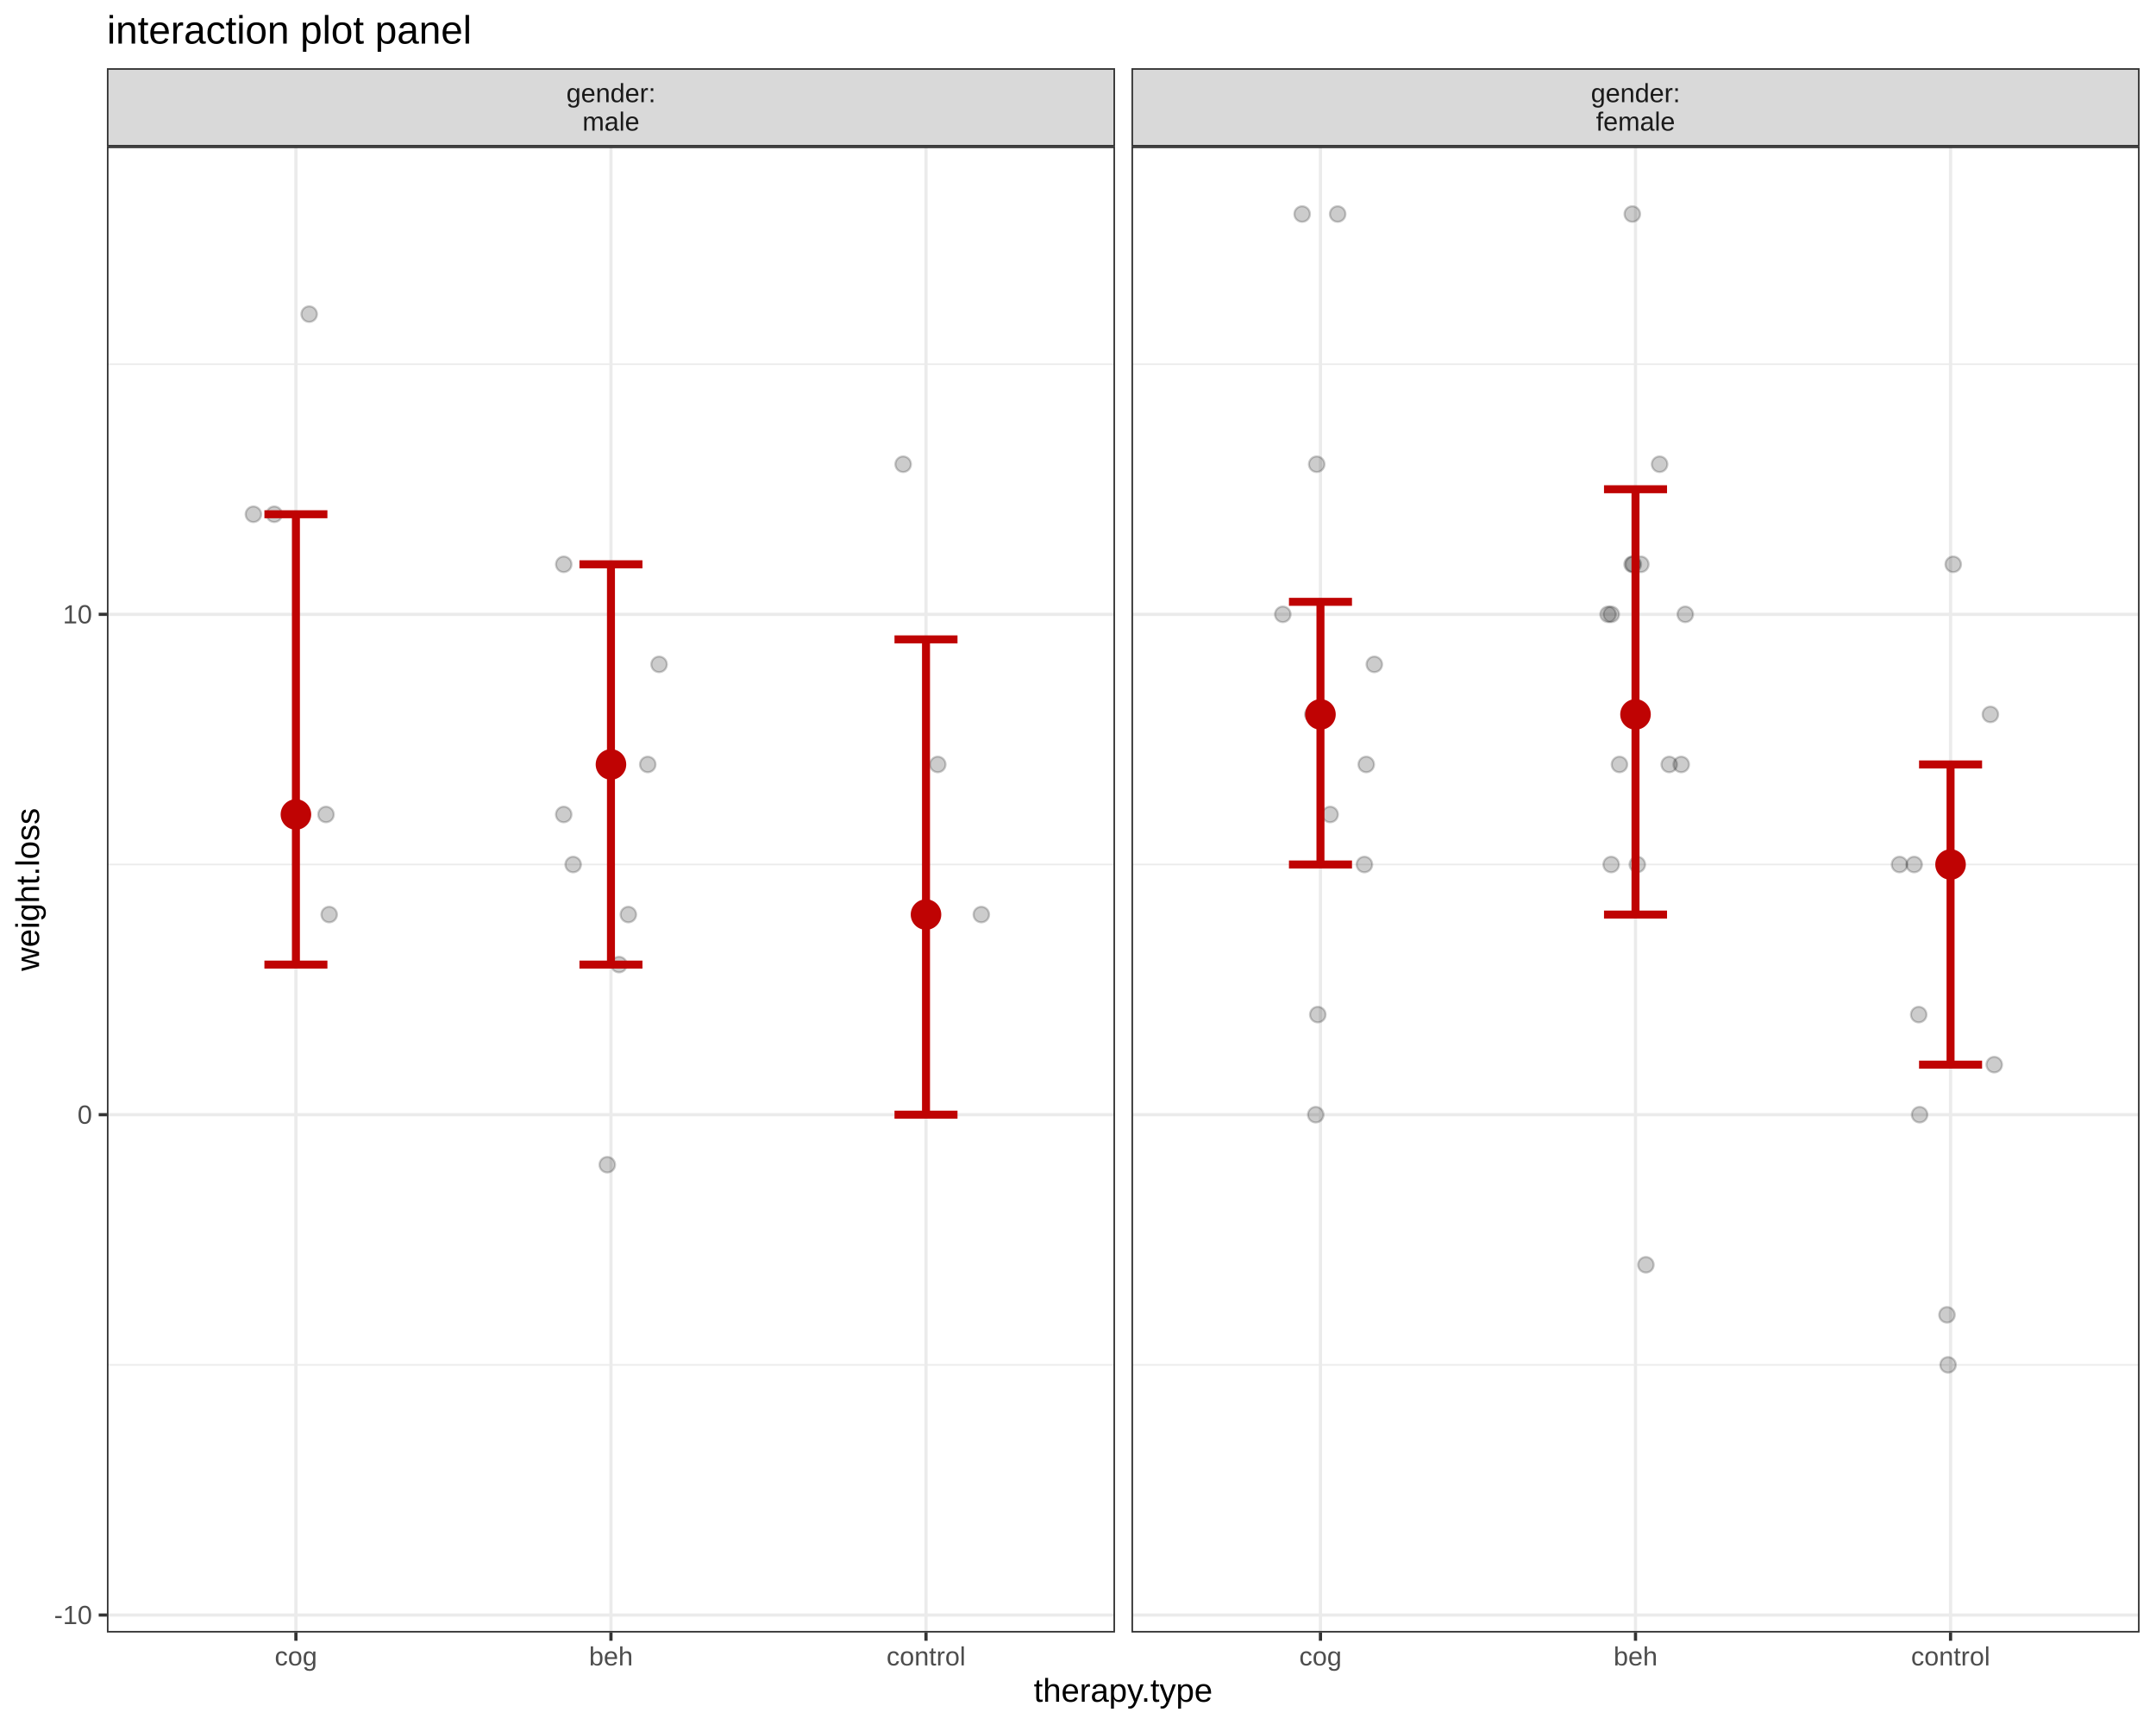
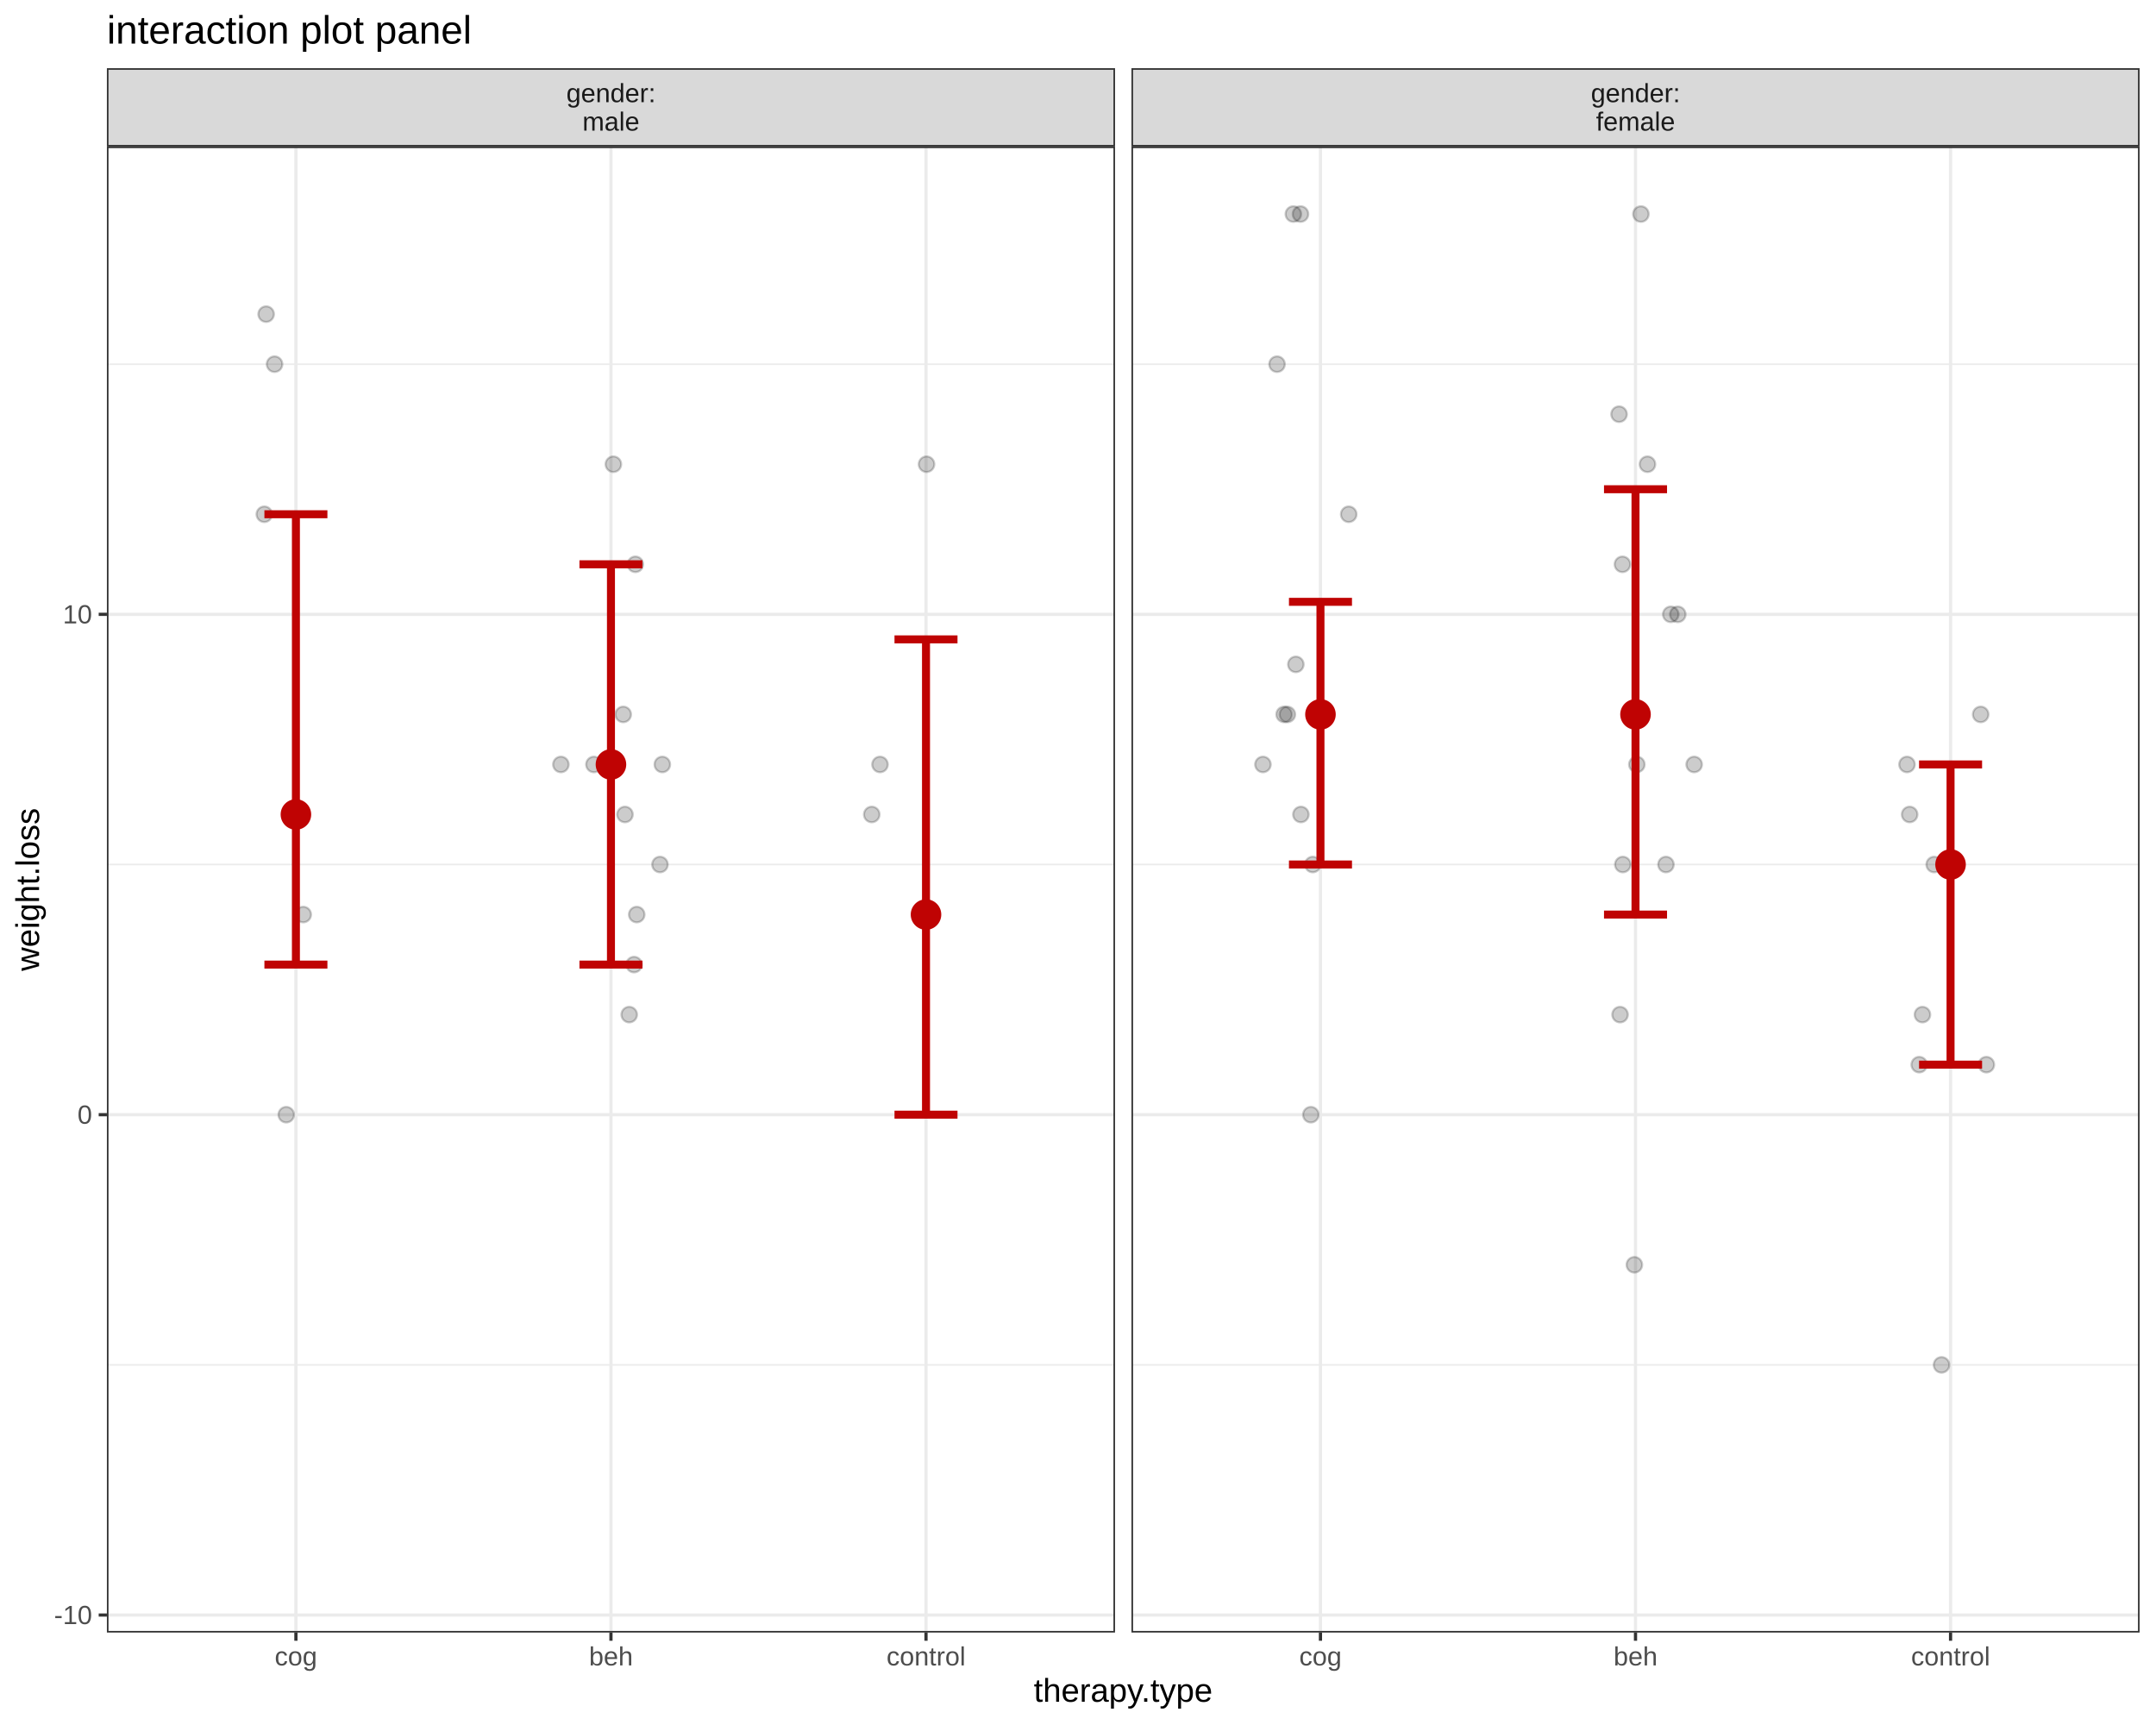
<svg xmlns="http://www.w3.org/2000/svg" viewBox="0 0 720.00 576.00">
  <defs>
    <style type="text/css">
    line, polyline, polygon, path, rect, circle {
      fill: none;
      stroke: #000000;
      stroke-linecap: round;
      stroke-linejoin: round;
      stroke-miterlimit: 10.00;
    }
  </style>
  </defs>
  <rect width="100%" height="100%" style="stroke: none; fill: #FFFFFF;" />
  <rect x="0.00" y="0.00" width="720.00" height="576.00" style="stroke-width: 1.07; stroke: #FFFFFF; fill: #FFFFFF;" />
  <defs>
    <clipPath id="cpMzUuNzB8MzcyLjM3fDU0NS4xM3w0OC45Mg==">
      <rect x="35.70" y="48.92" width="336.67" height="496.21" />
    </clipPath>
  </defs>
  <rect x="35.70" y="48.92" width="336.67" height="496.21" style="stroke-width: 1.07; stroke: none; fill: #FFFFFF;" clip-path="url(#cpMzUuNzB8MzcyLjM3fDU0NS4xM3w0OC45Mg==)" />
  <polyline points="35.70,455.75 372.37,455.75 " style="stroke-width: 0.53; stroke: #EBEBEB; stroke-linecap: butt;" clip-path="url(#cpMzUuNzB8MzcyLjM3fDU0NS4xM3w0OC45Mg==)" />
  <polyline points="35.70,288.67 372.37,288.67 " style="stroke-width: 0.53; stroke: #EBEBEB; stroke-linecap: butt;" clip-path="url(#cpMzUuNzB8MzcyLjM3fDU0NS4xM3w0OC45Mg==)" />
  <polyline points="35.70,121.60 372.37,121.60 " style="stroke-width: 0.53; stroke: #EBEBEB; stroke-linecap: butt;" clip-path="url(#cpMzUuNzB8MzcyLjM3fDU0NS4xM3w0OC45Mg==)" />
  <polyline points="35.70,539.28 372.37,539.28 " style="stroke-width: 1.07; stroke: #EBEBEB; stroke-linecap: butt;" clip-path="url(#cpMzUuNzB8MzcyLjM3fDU0NS4xM3w0OC45Mg==)" />
  <polyline points="35.70,372.21 372.37,372.21 " style="stroke-width: 1.07; stroke: #EBEBEB; stroke-linecap: butt;" clip-path="url(#cpMzUuNzB8MzcyLjM3fDU0NS4xM3w0OC45Mg==)" />
  <polyline points="35.70,205.13 372.37,205.13 " style="stroke-width: 1.07; stroke: #EBEBEB; stroke-linecap: butt;" clip-path="url(#cpMzUuNzB8MzcyLjM3fDU0NS4xM3w0OC45Mg==)" />
  <polyline points="98.82,545.13 98.82,48.92 " style="stroke-width: 1.07; stroke: #EBEBEB; stroke-linecap: butt;" clip-path="url(#cpMzUuNzB8MzcyLjM3fDU0NS4xM3w0OC45Mg==)" />
  <polyline points="204.03,545.13 204.03,48.92 " style="stroke-width: 1.07; stroke: #EBEBEB; stroke-linecap: butt;" clip-path="url(#cpMzUuNzB8MzcyLjM3fDU0NS4xM3w0OC45Mg==)" />
  <polyline points="309.24,545.13 309.24,48.92 " style="stroke-width: 1.07; stroke: #EBEBEB; stroke-linecap: butt;" clip-path="url(#cpMzUuNzB8MzcyLjM3fDU0NS4xM3w0OC45Mg==)" />
-   <circle cx="209.84" cy="305.38" r="1.95pt" style="stroke-width: 0.71; stroke: #000000; stroke-opacity: 0.20; fill: #000000; fill-opacity: 0.20;" clip-path="url(#cpMzUuNzB8MzcyLjM3fDU0NS4xM3w0OC45Mg==)" />
-   <circle cx="103.25" cy="104.89" r="1.95pt" style="stroke-width: 0.71; stroke: #000000; stroke-opacity: 0.20; fill: #000000; fill-opacity: 0.20;" clip-path="url(#cpMzUuNzB8MzcyLjM3fDU0NS4xM3w0OC45Mg==)" />
-   <circle cx="191.41" cy="288.67" r="1.95pt" style="stroke-width: 0.71; stroke: #000000; stroke-opacity: 0.20; fill: #000000; fill-opacity: 0.20;" clip-path="url(#cpMzUuNzB8MzcyLjM3fDU0NS4xM3w0OC45Mg==)" />
-   <circle cx="108.87" cy="271.96" r="1.95pt" style="stroke-width: 0.71; stroke: #000000; stroke-opacity: 0.20; fill: #000000; fill-opacity: 0.20;" clip-path="url(#cpMzUuNzB8MzcyLjM3fDU0NS4xM3w0OC45Mg==)" />
-   <circle cx="188.26" cy="188.43" r="1.95pt" style="stroke-width: 0.71; stroke: #000000; stroke-opacity: 0.20; fill: #000000; fill-opacity: 0.20;" clip-path="url(#cpMzUuNzB8MzcyLjM3fDU0NS4xM3w0OC45Mg==)" />
-   <circle cx="202.80" cy="388.92" r="1.95pt" style="stroke-width: 0.71; stroke: #000000; stroke-opacity: 0.20; fill: #000000; fill-opacity: 0.20;" clip-path="url(#cpMzUuNzB8MzcyLjM3fDU0NS4xM3w0OC45Mg==)" />
-   <circle cx="206.73" cy="322.09" r="1.95pt" style="stroke-width: 0.71; stroke: #000000; stroke-opacity: 0.20; fill: #000000; fill-opacity: 0.20;" clip-path="url(#cpMzUuNzB8MzcyLjM3fDU0NS4xM3w0OC45Mg==)" />
-   <circle cx="84.63" cy="171.72" r="1.95pt" style="stroke-width: 0.71; stroke: #000000; stroke-opacity: 0.20; fill: #000000; fill-opacity: 0.20;" clip-path="url(#cpMzUuNzB8MzcyLjM3fDU0NS4xM3w0OC45Mg==)" />
-   <circle cx="109.93" cy="305.38" r="1.95pt" style="stroke-width: 0.71; stroke: #000000; stroke-opacity: 0.20; fill: #000000; fill-opacity: 0.20;" clip-path="url(#cpMzUuNzB8MzcyLjM3fDU0NS4xM3w0OC45Mg==)" />
-   <circle cx="301.61" cy="155.01" r="1.95pt" style="stroke-width: 0.71; stroke: #000000; stroke-opacity: 0.20; fill: #000000; fill-opacity: 0.20;" clip-path="url(#cpMzUuNzB8MzcyLjM3fDU0NS4xM3w0OC45Mg==)" />
-   <circle cx="91.59" cy="171.72" r="1.95pt" style="stroke-width: 0.71; stroke: #000000; stroke-opacity: 0.20; fill: #000000; fill-opacity: 0.20;" clip-path="url(#cpMzUuNzB8MzcyLjM3fDU0NS4xM3w0OC45Mg==)" />
-   <circle cx="313.17" cy="255.26" r="1.95pt" style="stroke-width: 0.71; stroke: #000000; stroke-opacity: 0.20; fill: #000000; fill-opacity: 0.20;" clip-path="url(#cpMzUuNzB8MzcyLjM3fDU0NS4xM3w0OC45Mg==)" />
-   <circle cx="220.10" cy="221.84" r="1.95pt" style="stroke-width: 0.71; stroke: #000000; stroke-opacity: 0.20; fill: #000000; fill-opacity: 0.20;" clip-path="url(#cpMzUuNzB8MzcyLjM3fDU0NS4xM3w0OC45Mg==)" />
-   <circle cx="216.32" cy="255.26" r="1.95pt" style="stroke-width: 0.71; stroke: #000000; stroke-opacity: 0.20; fill: #000000; fill-opacity: 0.20;" clip-path="url(#cpMzUuNzB8MzcyLjM3fDU0NS4xM3w0OC45Mg==)" />
-   <circle cx="188.25" cy="271.96" r="1.95pt" style="stroke-width: 0.71; stroke: #000000; stroke-opacity: 0.20; fill: #000000; fill-opacity: 0.20;" clip-path="url(#cpMzUuNzB8MzcyLjM3fDU0NS4xM3w0OC45Mg==)" />
-   <circle cx="327.71" cy="305.38" r="1.95pt" style="stroke-width: 0.71; stroke: #000000; stroke-opacity: 0.20; fill: #000000; fill-opacity: 0.20;" clip-path="url(#cpMzUuNzB8MzcyLjM3fDU0NS4xM3w0OC45Mg==)" />
+   <circle cx="88.88" cy="104.89" r="1.95pt" style="stroke-width: 0.71; stroke: #000000; stroke-opacity: 0.20; fill: #000000; fill-opacity: 0.20;" clip-path="url(#cpMzUuNzB8MzcyLjM3fDU0NS4xM3w0OC45Mg==)" />
+   <circle cx="220.40" cy="288.67" r="1.95pt" style="stroke-width: 0.71; stroke: #000000; stroke-opacity: 0.20; fill: #000000; fill-opacity: 0.20;" clip-path="url(#cpMzUuNzB8MzcyLjM3fDU0NS4xM3w0OC45Mg==)" />
+   <circle cx="101.27" cy="305.38" r="1.95pt" style="stroke-width: 0.71; stroke: #000000; stroke-opacity: 0.20; fill: #000000; fill-opacity: 0.20;" clip-path="url(#cpMzUuNzB8MzcyLjM3fDU0NS4xM3w0OC45Mg==)" />
+   <circle cx="212.19" cy="188.43" r="1.95pt" style="stroke-width: 0.71; stroke: #000000; stroke-opacity: 0.20; fill: #000000; fill-opacity: 0.20;" clip-path="url(#cpMzUuNzB8MzcyLjM3fDU0NS4xM3w0OC45Mg==)" />
+   <circle cx="204.84" cy="155.01" r="1.95pt" style="stroke-width: 0.71; stroke: #000000; stroke-opacity: 0.20; fill: #000000; fill-opacity: 0.20;" clip-path="url(#cpMzUuNzB8MzcyLjM3fDU0NS4xM3w0OC45Mg==)" />
+   <circle cx="211.74" cy="322.09" r="1.95pt" style="stroke-width: 0.71; stroke: #000000; stroke-opacity: 0.20; fill: #000000; fill-opacity: 0.20;" clip-path="url(#cpMzUuNzB8MzcyLjM3fDU0NS4xM3w0OC45Mg==)" />
+   <circle cx="291.12" cy="271.96" r="1.95pt" style="stroke-width: 0.71; stroke: #000000; stroke-opacity: 0.20; fill: #000000; fill-opacity: 0.20;" clip-path="url(#cpMzUuNzB8MzcyLjM3fDU0NS4xM3w0OC45Mg==)" />
+   <circle cx="198.34" cy="255.26" r="1.95pt" style="stroke-width: 0.71; stroke: #000000; stroke-opacity: 0.20; fill: #000000; fill-opacity: 0.20;" clip-path="url(#cpMzUuNzB8MzcyLjM3fDU0NS4xM3w0OC45Mg==)" />
+   <circle cx="309.42" cy="155.01" r="1.95pt" style="stroke-width: 0.71; stroke: #000000; stroke-opacity: 0.20; fill: #000000; fill-opacity: 0.20;" clip-path="url(#cpMzUuNzB8MzcyLjM3fDU0NS4xM3w0OC45Mg==)" />
+   <circle cx="88.27" cy="171.72" r="1.95pt" style="stroke-width: 0.71; stroke: #000000; stroke-opacity: 0.20; fill: #000000; fill-opacity: 0.20;" clip-path="url(#cpMzUuNzB8MzcyLjM3fDU0NS4xM3w0OC45Mg==)" />
+   <circle cx="95.59" cy="372.21" r="1.95pt" style="stroke-width: 0.71; stroke: #000000; stroke-opacity: 0.20; fill: #000000; fill-opacity: 0.20;" clip-path="url(#cpMzUuNzB8MzcyLjM3fDU0NS4xM3w0OC45Mg==)" />
+   <circle cx="293.88" cy="255.26" r="1.95pt" style="stroke-width: 0.71; stroke: #000000; stroke-opacity: 0.20; fill: #000000; fill-opacity: 0.20;" clip-path="url(#cpMzUuNzB8MzcyLjM3fDU0NS4xM3w0OC45Mg==)" />
+   <circle cx="210.13" cy="338.79" r="1.95pt" style="stroke-width: 0.71; stroke: #000000; stroke-opacity: 0.20; fill: #000000; fill-opacity: 0.20;" clip-path="url(#cpMzUuNzB8MzcyLjM3fDU0NS4xM3w0OC45Mg==)" />
+   <circle cx="208.71" cy="271.96" r="1.95pt" style="stroke-width: 0.71; stroke: #000000; stroke-opacity: 0.20; fill: #000000; fill-opacity: 0.20;" clip-path="url(#cpMzUuNzB8MzcyLjM3fDU0NS4xM3w0OC45Mg==)" />
+   <circle cx="208.13" cy="238.55" r="1.95pt" style="stroke-width: 0.71; stroke: #000000; stroke-opacity: 0.20; fill: #000000; fill-opacity: 0.20;" clip-path="url(#cpMzUuNzB8MzcyLjM3fDU0NS4xM3w0OC45Mg==)" />
+   <circle cx="221.18" cy="255.26" r="1.95pt" style="stroke-width: 0.71; stroke: #000000; stroke-opacity: 0.20; fill: #000000; fill-opacity: 0.20;" clip-path="url(#cpMzUuNzB8MzcyLjM3fDU0NS4xM3w0OC45Mg==)" />
+   <circle cx="91.69" cy="121.60" r="1.95pt" style="stroke-width: 0.71; stroke: #000000; stroke-opacity: 0.20; fill: #000000; fill-opacity: 0.20;" clip-path="url(#cpMzUuNzB8MzcyLjM3fDU0NS4xM3w0OC45Mg==)" />
+   <circle cx="187.31" cy="255.26" r="1.95pt" style="stroke-width: 0.71; stroke: #000000; stroke-opacity: 0.20; fill: #000000; fill-opacity: 0.20;" clip-path="url(#cpMzUuNzB8MzcyLjM3fDU0NS4xM3w0OC45Mg==)" />
+   <circle cx="212.64" cy="305.38" r="1.95pt" style="stroke-width: 0.71; stroke: #000000; stroke-opacity: 0.20; fill: #000000; fill-opacity: 0.20;" clip-path="url(#cpMzUuNzB8MzcyLjM3fDU0NS4xM3w0OC45Mg==)" />
  <circle cx="98.82" cy="271.96" r="3.56pt" style="stroke-width: 0.71; stroke: #BF0303; fill: #BF0303;" clip-path="url(#cpMzUuNzB8MzcyLjM3fDU0NS4xM3w0OC45Mg==)" />
  <circle cx="204.03" cy="255.26" r="3.56pt" style="stroke-width: 0.71; stroke: #BF0303; fill: #BF0303;" clip-path="url(#cpMzUuNzB8MzcyLjM3fDU0NS4xM3w0OC45Mg==)" />
  <circle cx="309.24" cy="305.38" r="3.56pt" style="stroke-width: 0.71; stroke: #BF0303; fill: #BF0303;" clip-path="url(#cpMzUuNzB8MzcyLjM3fDU0NS4xM3w0OC45Mg==)" />
  <polyline points="88.30,171.72 109.34,171.72 " style="stroke-width: 2.67; stroke: #BF0303; stroke-linecap: butt;" clip-path="url(#cpMzUuNzB8MzcyLjM3fDU0NS4xM3w0OC45Mg==)" />
  <polyline points="98.82,171.72 98.82,322.09 " style="stroke-width: 2.67; stroke: #BF0303; stroke-linecap: butt;" clip-path="url(#cpMzUuNzB8MzcyLjM3fDU0NS4xM3w0OC45Mg==)" />
  <polyline points="88.30,322.09 109.34,322.09 " style="stroke-width: 2.67; stroke: #BF0303; stroke-linecap: butt;" clip-path="url(#cpMzUuNzB8MzcyLjM3fDU0NS4xM3w0OC45Mg==)" />
  <polyline points="193.51,188.43 214.55,188.43 " style="stroke-width: 2.67; stroke: #BF0303; stroke-linecap: butt;" clip-path="url(#cpMzUuNzB8MzcyLjM3fDU0NS4xM3w0OC45Mg==)" />
  <polyline points="204.03,188.43 204.03,322.09 " style="stroke-width: 2.67; stroke: #BF0303; stroke-linecap: butt;" clip-path="url(#cpMzUuNzB8MzcyLjM3fDU0NS4xM3w0OC45Mg==)" />
  <polyline points="193.51,322.09 214.55,322.09 " style="stroke-width: 2.67; stroke: #BF0303; stroke-linecap: butt;" clip-path="url(#cpMzUuNzB8MzcyLjM3fDU0NS4xM3w0OC45Mg==)" />
  <polyline points="298.72,213.49 319.76,213.49 " style="stroke-width: 2.67; stroke: #BF0303; stroke-linecap: butt;" clip-path="url(#cpMzUuNzB8MzcyLjM3fDU0NS4xM3w0OC45Mg==)" />
  <polyline points="309.24,213.49 309.24,372.21 " style="stroke-width: 2.67; stroke: #BF0303; stroke-linecap: butt;" clip-path="url(#cpMzUuNzB8MzcyLjM3fDU0NS4xM3w0OC45Mg==)" />
  <polyline points="298.72,372.21 319.76,372.21 " style="stroke-width: 2.67; stroke: #BF0303; stroke-linecap: butt;" clip-path="url(#cpMzUuNzB8MzcyLjM3fDU0NS4xM3w0OC45Mg==)" />
  <rect x="35.70" y="48.92" width="336.67" height="496.21" style="stroke-width: 1.07; stroke: #333333;" clip-path="url(#cpMzUuNzB8MzcyLjM3fDU0NS4xM3w0OC45Mg==)" />
  <defs>
    <clipPath id="cpMC4wMHw3MjAuMDB8NTc2LjAwfDAuMDA=">
      <rect x="0.00" y="0.00" width="720.00" height="576.00" />
    </clipPath>
  </defs>
  <defs>
    <clipPath id="cpMzc3Ljg1fDcxNC41Mnw1NDUuMTN8NDguOTI=">
      <rect x="377.85" y="48.92" width="336.67" height="496.21" />
    </clipPath>
  </defs>
  <rect x="377.85" y="48.92" width="336.67" height="496.21" style="stroke-width: 1.07; stroke: none; fill: #FFFFFF;" clip-path="url(#cpMzc3Ljg1fDcxNC41Mnw1NDUuMTN8NDguOTI=)" />
  <polyline points="377.85,455.75 714.52,455.75 " style="stroke-width: 0.53; stroke: #EBEBEB; stroke-linecap: butt;" clip-path="url(#cpMzc3Ljg1fDcxNC41Mnw1NDUuMTN8NDguOTI=)" />
  <polyline points="377.85,288.67 714.52,288.67 " style="stroke-width: 0.53; stroke: #EBEBEB; stroke-linecap: butt;" clip-path="url(#cpMzc3Ljg1fDcxNC41Mnw1NDUuMTN8NDguOTI=)" />
  <polyline points="377.85,121.60 714.52,121.60 " style="stroke-width: 0.53; stroke: #EBEBEB; stroke-linecap: butt;" clip-path="url(#cpMzc3Ljg1fDcxNC41Mnw1NDUuMTN8NDguOTI=)" />
  <polyline points="377.85,539.28 714.52,539.28 " style="stroke-width: 1.07; stroke: #EBEBEB; stroke-linecap: butt;" clip-path="url(#cpMzc3Ljg1fDcxNC41Mnw1NDUuMTN8NDguOTI=)" />
  <polyline points="377.85,372.21 714.52,372.21 " style="stroke-width: 1.07; stroke: #EBEBEB; stroke-linecap: butt;" clip-path="url(#cpMzc3Ljg1fDcxNC41Mnw1NDUuMTN8NDguOTI=)" />
  <polyline points="377.85,205.13 714.52,205.13 " style="stroke-width: 1.07; stroke: #EBEBEB; stroke-linecap: butt;" clip-path="url(#cpMzc3Ljg1fDcxNC41Mnw1NDUuMTN8NDguOTI=)" />
  <polyline points="440.97,545.13 440.97,48.92 " style="stroke-width: 1.07; stroke: #EBEBEB; stroke-linecap: butt;" clip-path="url(#cpMzc3Ljg1fDcxNC41Mnw1NDUuMTN8NDguOTI=)" />
  <polyline points="546.18,545.13 546.18,48.92 " style="stroke-width: 1.07; stroke: #EBEBEB; stroke-linecap: butt;" clip-path="url(#cpMzc3Ljg1fDcxNC41Mnw1NDUuMTN8NDguOTI=)" />
  <polyline points="651.39,545.13 651.39,48.92 " style="stroke-width: 1.07; stroke: #EBEBEB; stroke-linecap: butt;" clip-path="url(#cpMzc3Ljg1fDcxNC41Mnw1NDUuMTN8NDguOTI=)" />
-   <circle cx="650.56" cy="455.75" r="1.95pt" style="stroke-width: 0.71; stroke: #000000; stroke-opacity: 0.20; fill: #000000; fill-opacity: 0.20;" clip-path="url(#cpMzc3Ljg1fDcxNC41Mnw1NDUuMTN8NDguOTI=)" />
-   <circle cx="665.98" cy="355.50" r="1.95pt" style="stroke-width: 0.71; stroke: #000000; stroke-opacity: 0.20; fill: #000000; fill-opacity: 0.20;" clip-path="url(#cpMzc3Ljg1fDcxNC41Mnw1NDUuMTN8NDguOTI=)" />
-   <circle cx="540.82" cy="255.26" r="1.95pt" style="stroke-width: 0.71; stroke: #000000; stroke-opacity: 0.20; fill: #000000; fill-opacity: 0.20;" clip-path="url(#cpMzc3Ljg1fDcxNC41Mnw1NDUuMTN8NDguOTI=)" />
-   <circle cx="537.02" cy="205.13" r="1.95pt" style="stroke-width: 0.71; stroke: #000000; stroke-opacity: 0.20; fill: #000000; fill-opacity: 0.20;" clip-path="url(#cpMzc3Ljg1fDcxNC41Mnw1NDUuMTN8NDguOTI=)" />
-   <circle cx="549.65" cy="422.33" r="1.95pt" style="stroke-width: 0.71; stroke: #000000; stroke-opacity: 0.20; fill: #000000; fill-opacity: 0.20;" clip-path="url(#cpMzc3Ljg1fDcxNC41Mnw1NDUuMTN8NDguOTI=)" />
-   <circle cx="456.26" cy="255.26" r="1.95pt" style="stroke-width: 0.71; stroke: #000000; stroke-opacity: 0.20; fill: #000000; fill-opacity: 0.20;" clip-path="url(#cpMzc3Ljg1fDcxNC41Mnw1NDUuMTN8NDguOTI=)" />
-   <circle cx="641.06" cy="372.21" r="1.95pt" style="stroke-width: 0.71; stroke: #000000; stroke-opacity: 0.20; fill: #000000; fill-opacity: 0.20;" clip-path="url(#cpMzc3Ljg1fDcxNC41Mnw1NDUuMTN8NDguOTI=)" />
-   <circle cx="428.39" cy="205.13" r="1.95pt" style="stroke-width: 0.71; stroke: #000000; stroke-opacity: 0.20; fill: #000000; fill-opacity: 0.20;" clip-path="url(#cpMzc3Ljg1fDcxNC41Mnw1NDUuMTN8NDguOTI=)" />
-   <circle cx="439.40" cy="372.21" r="1.95pt" style="stroke-width: 0.71; stroke: #000000; stroke-opacity: 0.20; fill: #000000; fill-opacity: 0.20;" clip-path="url(#cpMzc3Ljg1fDcxNC41Mnw1NDUuMTN8NDguOTI=)" />
-   <circle cx="446.72" cy="71.47" r="1.95pt" style="stroke-width: 0.71; stroke: #000000; stroke-opacity: 0.20; fill: #000000; fill-opacity: 0.20;" clip-path="url(#cpMzc3Ljg1fDcxNC41Mnw1NDUuMTN8NDguOTI=)" />
-   <circle cx="438.40" cy="238.55" r="1.95pt" style="stroke-width: 0.71; stroke: #000000; stroke-opacity: 0.20; fill: #000000; fill-opacity: 0.20;" clip-path="url(#cpMzc3Ljg1fDcxNC41Mnw1NDUuMTN8NDguOTI=)" />
-   <circle cx="458.96" cy="221.84" r="1.95pt" style="stroke-width: 0.71; stroke: #000000; stroke-opacity: 0.20; fill: #000000; fill-opacity: 0.20;" clip-path="url(#cpMzc3Ljg1fDcxNC41Mnw1NDUuMTN8NDguOTI=)" />
-   <circle cx="557.44" cy="255.26" r="1.95pt" style="stroke-width: 0.71; stroke: #000000; stroke-opacity: 0.20; fill: #000000; fill-opacity: 0.20;" clip-path="url(#cpMzc3Ljg1fDcxNC41Mnw1NDUuMTN8NDguOTI=)" />
-   <circle cx="545.11" cy="71.47" r="1.95pt" style="stroke-width: 0.71; stroke: #000000; stroke-opacity: 0.20; fill: #000000; fill-opacity: 0.20;" clip-path="url(#cpMzc3Ljg1fDcxNC41Mnw1NDUuMTN8NDguOTI=)" />
-   <circle cx="455.65" cy="288.67" r="1.95pt" style="stroke-width: 0.71; stroke: #000000; stroke-opacity: 0.20; fill: #000000; fill-opacity: 0.20;" clip-path="url(#cpMzc3Ljg1fDcxNC41Mnw1NDUuMTN8NDguOTI=)" />
-   <circle cx="547.96" cy="188.43" r="1.95pt" style="stroke-width: 0.71; stroke: #000000; stroke-opacity: 0.20; fill: #000000; fill-opacity: 0.20;" clip-path="url(#cpMzc3Ljg1fDcxNC41Mnw1NDUuMTN8NDguOTI=)" />
-   <circle cx="538.08" cy="205.13" r="1.95pt" style="stroke-width: 0.71; stroke: #000000; stroke-opacity: 0.20; fill: #000000; fill-opacity: 0.20;" clip-path="url(#cpMzc3Ljg1fDcxNC41Mnw1NDUuMTN8NDguOTI=)" />
-   <circle cx="554.22" cy="155.01" r="1.95pt" style="stroke-width: 0.71; stroke: #000000; stroke-opacity: 0.20; fill: #000000; fill-opacity: 0.20;" clip-path="url(#cpMzc3Ljg1fDcxNC41Mnw1NDUuMTN8NDguOTI=)" />
-   <circle cx="639.24" cy="288.67" r="1.95pt" style="stroke-width: 0.71; stroke: #000000; stroke-opacity: 0.20; fill: #000000; fill-opacity: 0.20;" clip-path="url(#cpMzc3Ljg1fDcxNC41Mnw1NDUuMTN8NDguOTI=)" />
-   <circle cx="664.69" cy="238.55" r="1.95pt" style="stroke-width: 0.71; stroke: #000000; stroke-opacity: 0.20; fill: #000000; fill-opacity: 0.20;" clip-path="url(#cpMzc3Ljg1fDcxNC41Mnw1NDUuMTN8NDguOTI=)" />
-   <circle cx="640.76" cy="338.79" r="1.95pt" style="stroke-width: 0.71; stroke: #000000; stroke-opacity: 0.20; fill: #000000; fill-opacity: 0.20;" clip-path="url(#cpMzc3Ljg1fDcxNC41Mnw1NDUuMTN8NDguOTI=)" />
-   <circle cx="545.04" cy="188.43" r="1.95pt" style="stroke-width: 0.71; stroke: #000000; stroke-opacity: 0.20; fill: #000000; fill-opacity: 0.20;" clip-path="url(#cpMzc3Ljg1fDcxNC41Mnw1NDUuMTN8NDguOTI=)" />
-   <circle cx="650.20" cy="439.04" r="1.95pt" style="stroke-width: 0.71; stroke: #000000; stroke-opacity: 0.20; fill: #000000; fill-opacity: 0.20;" clip-path="url(#cpMzc3Ljg1fDcxNC41Mnw1NDUuMTN8NDguOTI=)" />
-   <circle cx="652.28" cy="188.43" r="1.95pt" style="stroke-width: 0.71; stroke: #000000; stroke-opacity: 0.20; fill: #000000; fill-opacity: 0.20;" clip-path="url(#cpMzc3Ljg1fDcxNC41Mnw1NDUuMTN8NDguOTI=)" />
-   <circle cx="439.72" cy="155.01" r="1.95pt" style="stroke-width: 0.71; stroke: #000000; stroke-opacity: 0.20; fill: #000000; fill-opacity: 0.20;" clip-path="url(#cpMzc3Ljg1fDcxNC41Mnw1NDUuMTN8NDguOTI=)" />
-   <circle cx="434.85" cy="71.47" r="1.95pt" style="stroke-width: 0.71; stroke: #000000; stroke-opacity: 0.20; fill: #000000; fill-opacity: 0.20;" clip-path="url(#cpMzc3Ljg1fDcxNC41Mnw1NDUuMTN8NDguOTI=)" />
-   <circle cx="440.08" cy="338.79" r="1.95pt" style="stroke-width: 0.71; stroke: #000000; stroke-opacity: 0.20; fill: #000000; fill-opacity: 0.20;" clip-path="url(#cpMzc3Ljg1fDcxNC41Mnw1NDUuMTN8NDguOTI=)" />
-   <circle cx="546.79" cy="288.67" r="1.95pt" style="stroke-width: 0.71; stroke: #000000; stroke-opacity: 0.20; fill: #000000; fill-opacity: 0.20;" clip-path="url(#cpMzc3Ljg1fDcxNC41Mnw1NDUuMTN8NDguOTI=)" />
-   <circle cx="561.45" cy="255.26" r="1.95pt" style="stroke-width: 0.71; stroke: #000000; stroke-opacity: 0.20; fill: #000000; fill-opacity: 0.20;" clip-path="url(#cpMzc3Ljg1fDcxNC41Mnw1NDUuMTN8NDguOTI=)" />
-   <circle cx="538.05" cy="288.67" r="1.95pt" style="stroke-width: 0.71; stroke: #000000; stroke-opacity: 0.20; fill: #000000; fill-opacity: 0.20;" clip-path="url(#cpMzc3Ljg1fDcxNC41Mnw1NDUuMTN8NDguOTI=)" />
-   <circle cx="444.20" cy="271.96" r="1.95pt" style="stroke-width: 0.71; stroke: #000000; stroke-opacity: 0.20; fill: #000000; fill-opacity: 0.20;" clip-path="url(#cpMzc3Ljg1fDcxNC41Mnw1NDUuMTN8NDguOTI=)" />
-   <circle cx="634.35" cy="288.67" r="1.95pt" style="stroke-width: 0.71; stroke: #000000; stroke-opacity: 0.20; fill: #000000; fill-opacity: 0.20;" clip-path="url(#cpMzc3Ljg1fDcxNC41Mnw1NDUuMTN8NDguOTI=)" />
-   <circle cx="545.46" cy="188.43" r="1.95pt" style="stroke-width: 0.71; stroke: #000000; stroke-opacity: 0.20; fill: #000000; fill-opacity: 0.20;" clip-path="url(#cpMzc3Ljg1fDcxNC41Mnw1NDUuMTN8NDguOTI=)" />
-   <circle cx="562.80" cy="205.13" r="1.95pt" style="stroke-width: 0.71; stroke: #000000; stroke-opacity: 0.20; fill: #000000; fill-opacity: 0.20;" clip-path="url(#cpMzc3Ljg1fDcxNC41Mnw1NDUuMTN8NDguOTI=)" />
+   <circle cx="648.38" cy="455.75" r="1.95pt" style="stroke-width: 0.71; stroke: #000000; stroke-opacity: 0.20; fill: #000000; fill-opacity: 0.20;" clip-path="url(#cpMzc3Ljg1fDcxNC41Mnw1NDUuMTN8NDguOTI=)" />
+   <circle cx="663.35" cy="355.50" r="1.95pt" style="stroke-width: 0.71; stroke: #000000; stroke-opacity: 0.20; fill: #000000; fill-opacity: 0.20;" clip-path="url(#cpMzc3Ljg1fDcxNC41Mnw1NDUuMTN8NDguOTI=)" />
+   <circle cx="546.63" cy="255.26" r="1.95pt" style="stroke-width: 0.71; stroke: #000000; stroke-opacity: 0.20; fill: #000000; fill-opacity: 0.20;" clip-path="url(#cpMzc3Ljg1fDcxNC41Mnw1NDUuMTN8NDguOTI=)" />
+   <circle cx="637.73" cy="271.96" r="1.95pt" style="stroke-width: 0.71; stroke: #000000; stroke-opacity: 0.20; fill: #000000; fill-opacity: 0.20;" clip-path="url(#cpMzc3Ljg1fDcxNC41Mnw1NDUuMTN8NDguOTI=)" />
+   <circle cx="557.96" cy="205.13" r="1.95pt" style="stroke-width: 0.71; stroke: #000000; stroke-opacity: 0.20; fill: #000000; fill-opacity: 0.20;" clip-path="url(#cpMzc3Ljg1fDcxNC41Mnw1NDUuMTN8NDguOTI=)" />
+   <circle cx="432.75" cy="221.84" r="1.95pt" style="stroke-width: 0.71; stroke: #000000; stroke-opacity: 0.20; fill: #000000; fill-opacity: 0.20;" clip-path="url(#cpMzc3Ljg1fDcxNC41Mnw1NDUuMTN8NDguOTI=)" />
+   <circle cx="421.76" cy="255.26" r="1.95pt" style="stroke-width: 0.71; stroke: #000000; stroke-opacity: 0.20; fill: #000000; fill-opacity: 0.20;" clip-path="url(#cpMzc3Ljg1fDcxNC41Mnw1NDUuMTN8NDguOTI=)" />
+   <circle cx="540.69" cy="138.30" r="1.95pt" style="stroke-width: 0.71; stroke: #000000; stroke-opacity: 0.20; fill: #000000; fill-opacity: 0.20;" clip-path="url(#cpMzc3Ljg1fDcxNC41Mnw1NDUuMTN8NDguOTI=)" />
+   <circle cx="434.44" cy="271.96" r="1.95pt" style="stroke-width: 0.71; stroke: #000000; stroke-opacity: 0.20; fill: #000000; fill-opacity: 0.20;" clip-path="url(#cpMzc3Ljg1fDcxNC41Mnw1NDUuMTN8NDguOTI=)" />
+   <circle cx="437.76" cy="372.21" r="1.95pt" style="stroke-width: 0.71; stroke: #000000; stroke-opacity: 0.20; fill: #000000; fill-opacity: 0.20;" clip-path="url(#cpMzc3Ljg1fDcxNC41Mnw1NDUuMTN8NDguOTI=)" />
+   <circle cx="431.92" cy="71.47" r="1.95pt" style="stroke-width: 0.71; stroke: #000000; stroke-opacity: 0.20; fill: #000000; fill-opacity: 0.20;" clip-path="url(#cpMzc3Ljg1fDcxNC41Mnw1NDUuMTN8NDguOTI=)" />
+   <circle cx="429.92" cy="238.55" r="1.95pt" style="stroke-width: 0.71; stroke: #000000; stroke-opacity: 0.20; fill: #000000; fill-opacity: 0.20;" clip-path="url(#cpMzc3Ljg1fDcxNC41Mnw1NDUuMTN8NDguOTI=)" />
+   <circle cx="640.93" cy="355.50" r="1.95pt" style="stroke-width: 0.71; stroke: #000000; stroke-opacity: 0.20; fill: #000000; fill-opacity: 0.20;" clip-path="url(#cpMzc3Ljg1fDcxNC41Mnw1NDUuMTN8NDguOTI=)" />
+   <circle cx="547.98" cy="71.47" r="1.95pt" style="stroke-width: 0.71; stroke: #000000; stroke-opacity: 0.20; fill: #000000; fill-opacity: 0.20;" clip-path="url(#cpMzc3Ljg1fDcxNC41Mnw1NDUuMTN8NDguOTI=)" />
+   <circle cx="450.41" cy="171.72" r="1.95pt" style="stroke-width: 0.71; stroke: #000000; stroke-opacity: 0.20; fill: #000000; fill-opacity: 0.20;" clip-path="url(#cpMzc3Ljg1fDcxNC41Mnw1NDUuMTN8NDguOTI=)" />
+   <circle cx="438.40" cy="288.67" r="1.95pt" style="stroke-width: 0.71; stroke: #000000; stroke-opacity: 0.20; fill: #000000; fill-opacity: 0.20;" clip-path="url(#cpMzc3Ljg1fDcxNC41Mnw1NDUuMTN8NDguOTI=)" />
+   <circle cx="550.17" cy="155.01" r="1.95pt" style="stroke-width: 0.71; stroke: #000000; stroke-opacity: 0.20; fill: #000000; fill-opacity: 0.20;" clip-path="url(#cpMzc3Ljg1fDcxNC41Mnw1NDUuMTN8NDguOTI=)" />
+   <circle cx="645.92" cy="288.67" r="1.95pt" style="stroke-width: 0.71; stroke: #000000; stroke-opacity: 0.20; fill: #000000; fill-opacity: 0.20;" clip-path="url(#cpMzc3Ljg1fDcxNC41Mnw1NDUuMTN8NDguOTI=)" />
+   <circle cx="661.45" cy="238.55" r="1.95pt" style="stroke-width: 0.71; stroke: #000000; stroke-opacity: 0.20; fill: #000000; fill-opacity: 0.20;" clip-path="url(#cpMzc3Ljg1fDcxNC41Mnw1NDUuMTN8NDguOTI=)" />
+   <circle cx="565.77" cy="255.26" r="1.95pt" style="stroke-width: 0.71; stroke: #000000; stroke-opacity: 0.20; fill: #000000; fill-opacity: 0.20;" clip-path="url(#cpMzc3Ljg1fDcxNC41Mnw1NDUuMTN8NDguOTI=)" />
+   <circle cx="541.82" cy="188.43" r="1.95pt" style="stroke-width: 0.71; stroke: #000000; stroke-opacity: 0.20; fill: #000000; fill-opacity: 0.20;" clip-path="url(#cpMzc3Ljg1fDcxNC41Mnw1NDUuMTN8NDguOTI=)" />
+   <circle cx="541.02" cy="338.79" r="1.95pt" style="stroke-width: 0.71; stroke: #000000; stroke-opacity: 0.20; fill: #000000; fill-opacity: 0.20;" clip-path="url(#cpMzc3Ljg1fDcxNC41Mnw1NDUuMTN8NDguOTI=)" />
+   <circle cx="434.30" cy="71.47" r="1.95pt" style="stroke-width: 0.71; stroke: #000000; stroke-opacity: 0.20; fill: #000000; fill-opacity: 0.20;" clip-path="url(#cpMzc3Ljg1fDcxNC41Mnw1NDUuMTN8NDguOTI=)" />
+   <circle cx="642.00" cy="338.79" r="1.95pt" style="stroke-width: 0.71; stroke: #000000; stroke-opacity: 0.20; fill: #000000; fill-opacity: 0.20;" clip-path="url(#cpMzc3Ljg1fDcxNC41Mnw1NDUuMTN8NDguOTI=)" />
+   <circle cx="541.94" cy="288.67" r="1.95pt" style="stroke-width: 0.71; stroke: #000000; stroke-opacity: 0.20; fill: #000000; fill-opacity: 0.20;" clip-path="url(#cpMzc3Ljg1fDcxNC41Mnw1NDUuMTN8NDguOTI=)" />
+   <circle cx="428.83" cy="238.55" r="1.95pt" style="stroke-width: 0.71; stroke: #000000; stroke-opacity: 0.20; fill: #000000; fill-opacity: 0.20;" clip-path="url(#cpMzc3Ljg1fDcxNC41Mnw1NDUuMTN8NDguOTI=)" />
+   <circle cx="545.80" cy="422.33" r="1.95pt" style="stroke-width: 0.71; stroke: #000000; stroke-opacity: 0.20; fill: #000000; fill-opacity: 0.20;" clip-path="url(#cpMzc3Ljg1fDcxNC41Mnw1NDUuMTN8NDguOTI=)" />
+   <circle cx="560.30" cy="205.13" r="1.95pt" style="stroke-width: 0.71; stroke: #000000; stroke-opacity: 0.20; fill: #000000; fill-opacity: 0.20;" clip-path="url(#cpMzc3Ljg1fDcxNC41Mnw1NDUuMTN8NDguOTI=)" />
+   <circle cx="636.85" cy="255.26" r="1.95pt" style="stroke-width: 0.71; stroke: #000000; stroke-opacity: 0.20; fill: #000000; fill-opacity: 0.20;" clip-path="url(#cpMzc3Ljg1fDcxNC41Mnw1NDUuMTN8NDguOTI=)" />
+   <circle cx="426.47" cy="121.60" r="1.95pt" style="stroke-width: 0.71; stroke: #000000; stroke-opacity: 0.20; fill: #000000; fill-opacity: 0.20;" clip-path="url(#cpMzc3Ljg1fDcxNC41Mnw1NDUuMTN8NDguOTI=)" />
+   <circle cx="556.35" cy="288.67" r="1.95pt" style="stroke-width: 0.71; stroke: #000000; stroke-opacity: 0.20; fill: #000000; fill-opacity: 0.20;" clip-path="url(#cpMzc3Ljg1fDcxNC41Mnw1NDUuMTN8NDguOTI=)" />
  <circle cx="440.97" cy="238.55" r="3.56pt" style="stroke-width: 0.71; stroke: #BF0303; fill: #BF0303;" clip-path="url(#cpMzc3Ljg1fDcxNC41Mnw1NDUuMTN8NDguOTI=)" />
  <circle cx="546.18" cy="238.55" r="3.56pt" style="stroke-width: 0.71; stroke: #BF0303; fill: #BF0303;" clip-path="url(#cpMzc3Ljg1fDcxNC41Mnw1NDUuMTN8NDguOTI=)" />
  <circle cx="651.39" cy="288.67" r="3.56pt" style="stroke-width: 0.71; stroke: #BF0303; fill: #BF0303;" clip-path="url(#cpMzc3Ljg1fDcxNC41Mnw1NDUuMTN8NDguOTI=)" />
  <polyline points="430.45,200.96 451.50,200.96 " style="stroke-width: 2.67; stroke: #BF0303; stroke-linecap: butt;" clip-path="url(#cpMzc3Ljg1fDcxNC41Mnw1NDUuMTN8NDguOTI=)" />
  <polyline points="440.97,200.96 440.97,288.67 " style="stroke-width: 2.67; stroke: #BF0303; stroke-linecap: butt;" clip-path="url(#cpMzc3Ljg1fDcxNC41Mnw1NDUuMTN8NDguOTI=)" />
  <polyline points="430.45,288.67 451.50,288.67 " style="stroke-width: 2.67; stroke: #BF0303; stroke-linecap: butt;" clip-path="url(#cpMzc3Ljg1fDcxNC41Mnw1NDUuMTN8NDguOTI=)" />
  <polyline points="535.66,163.36 556.71,163.36 " style="stroke-width: 2.67; stroke: #BF0303; stroke-linecap: butt;" clip-path="url(#cpMzc3Ljg1fDcxNC41Mnw1NDUuMTN8NDguOTI=)" />
  <polyline points="546.18,163.36 546.18,305.38 " style="stroke-width: 2.67; stroke: #BF0303; stroke-linecap: butt;" clip-path="url(#cpMzc3Ljg1fDcxNC41Mnw1NDUuMTN8NDguOTI=)" />
  <polyline points="535.66,305.38 556.71,305.38 " style="stroke-width: 2.67; stroke: #BF0303; stroke-linecap: butt;" clip-path="url(#cpMzc3Ljg1fDcxNC41Mnw1NDUuMTN8NDguOTI=)" />
  <polyline points="640.87,255.26 661.92,255.26 " style="stroke-width: 2.67; stroke: #BF0303; stroke-linecap: butt;" clip-path="url(#cpMzc3Ljg1fDcxNC41Mnw1NDUuMTN8NDguOTI=)" />
  <polyline points="651.39,255.26 651.39,355.50 " style="stroke-width: 2.67; stroke: #BF0303; stroke-linecap: butt;" clip-path="url(#cpMzc3Ljg1fDcxNC41Mnw1NDUuMTN8NDguOTI=)" />
  <polyline points="640.87,355.50 661.92,355.50 " style="stroke-width: 2.67; stroke: #BF0303; stroke-linecap: butt;" clip-path="url(#cpMzc3Ljg1fDcxNC41Mnw1NDUuMTN8NDguOTI=)" />
  <rect x="377.85" y="48.92" width="336.67" height="496.21" style="stroke-width: 1.07; stroke: #333333;" clip-path="url(#cpMzc3Ljg1fDcxNC41Mnw1NDUuMTN8NDguOTI=)" />
  <defs>
    <clipPath id="cpMC4wMHw3MjAuMDB8NTc2LjAwfDAuMDA=">
      <rect x="0.00" y="0.00" width="720.00" height="576.00" />
    </clipPath>
  </defs>
  <defs>
    <clipPath id="cpMzUuNzB8MzcyLjM3fDQ4LjkyfDIyLjc3">
      <rect x="35.70" y="22.77" width="336.67" height="26.15" />
    </clipPath>
  </defs>
  <rect x="35.70" y="22.77" width="336.67" height="26.15" style="stroke-width: 1.07; stroke: #333333; fill: #D9D9D9;" clip-path="url(#cpMzUuNzB8MzcyLjM3fDQ4LjkyfDIyLjc3)" />
  <g clip-path="url(#cpMzUuNzB8MzcyLjM3fDQ4LjkyfDIyLjc3)">
    <text x="189.13" y="34.12" style="font-size: 8.80px; fill: #1A1A1A; font-family: Liberation Sans;" textLength="29.81px" lengthAdjust="spacingAndGlyphs">gender:</text>
  </g>
  <g clip-path="url(#cpMzUuNzB8MzcyLjM3fDQ4LjkyfDIyLjc3)">
    <text x="194.50" y="43.62" style="font-size: 8.80px; fill: #1A1A1A; font-family: Liberation Sans;" textLength="19.06px" lengthAdjust="spacingAndGlyphs">male</text>
  </g>
  <defs>
    <clipPath id="cpMC4wMHw3MjAuMDB8NTc2LjAwfDAuMDA=">
      <rect x="0.00" y="0.00" width="720.00" height="576.00" />
    </clipPath>
  </defs>
  <defs>
    <clipPath id="cpMzc3Ljg1fDcxNC41Mnw0OC45MnwyMi43Nw==">
      <rect x="377.85" y="22.77" width="336.67" height="26.15" />
    </clipPath>
  </defs>
  <rect x="377.85" y="22.77" width="336.67" height="26.15" style="stroke-width: 1.07; stroke: #333333; fill: #D9D9D9;" clip-path="url(#cpMzc3Ljg1fDcxNC41Mnw0OC45MnwyMi43Nw==)" />
  <g clip-path="url(#cpMzc3Ljg1fDcxNC41Mnw0OC45MnwyMi43Nw==)">
    <text x="531.28" y="34.12" style="font-size: 8.80px; fill: #1A1A1A; font-family: Liberation Sans;" textLength="29.81px" lengthAdjust="spacingAndGlyphs">gender:</text>
  </g>
  <g clip-path="url(#cpMzc3Ljg1fDcxNC41Mnw0OC45MnwyMi43Nw==)">
    <text x="532.99" y="43.62" style="font-size: 8.80px; fill: #1A1A1A; font-family: Liberation Sans;" textLength="26.39px" lengthAdjust="spacingAndGlyphs">female</text>
  </g>
  <defs>
    <clipPath id="cpMC4wMHw3MjAuMDB8NTc2LjAwfDAuMDA=">
      <rect x="0.00" y="0.00" width="720.00" height="576.00" />
    </clipPath>
  </defs>
  <polyline points="98.82,547.87 98.82,545.13 " style="stroke-width: 1.07; stroke: #333333; stroke-linecap: butt;" clip-path="url(#cpMC4wMHw3MjAuMDB8NTc2LjAwfDAuMDA=)" />
  <polyline points="204.03,547.87 204.03,545.13 " style="stroke-width: 1.07; stroke: #333333; stroke-linecap: butt;" clip-path="url(#cpMC4wMHw3MjAuMDB8NTc2LjAwfDAuMDA=)" />
  <polyline points="309.24,547.87 309.24,545.13 " style="stroke-width: 1.07; stroke: #333333; stroke-linecap: butt;" clip-path="url(#cpMC4wMHw3MjAuMDB8NTc2LjAwfDAuMDA=)" />
  <g clip-path="url(#cpMC4wMHw3MjAuMDB8NTc2LjAwfDAuMDA=)">
    <text x="91.73" y="556.11" style="font-size: 8.80px; fill: #4D4D4D; font-family: Liberation Sans;" textLength="14.19px" lengthAdjust="spacingAndGlyphs">cog</text>
  </g>
  <g clip-path="url(#cpMC4wMHw3MjAuMDB8NTc2LjAwfDAuMDA=)">
    <text x="196.70" y="556.11" style="font-size: 8.80px; fill: #4D4D4D; font-family: Liberation Sans;" textLength="14.67px" lengthAdjust="spacingAndGlyphs">beh</text>
  </g>
  <g clip-path="url(#cpMC4wMHw3MjAuMDB8NTc2LjAwfDAuMDA=)">
    <text x="296.05" y="556.11" style="font-size: 8.80px; fill: #4D4D4D; font-family: Liberation Sans;" textLength="26.39px" lengthAdjust="spacingAndGlyphs">control</text>
  </g>
  <polyline points="440.97,547.87 440.97,545.13 " style="stroke-width: 1.07; stroke: #333333; stroke-linecap: butt;" clip-path="url(#cpMC4wMHw3MjAuMDB8NTc2LjAwfDAuMDA=)" />
  <polyline points="546.18,547.87 546.18,545.13 " style="stroke-width: 1.07; stroke: #333333; stroke-linecap: butt;" clip-path="url(#cpMC4wMHw3MjAuMDB8NTc2LjAwfDAuMDA=)" />
  <polyline points="651.39,547.87 651.39,545.13 " style="stroke-width: 1.07; stroke: #333333; stroke-linecap: butt;" clip-path="url(#cpMC4wMHw3MjAuMDB8NTc2LjAwfDAuMDA=)" />
  <g clip-path="url(#cpMC4wMHw3MjAuMDB8NTc2LjAwfDAuMDA=)">
    <text x="433.88" y="556.11" style="font-size: 8.80px; fill: #4D4D4D; font-family: Liberation Sans;" textLength="14.19px" lengthAdjust="spacingAndGlyphs">cog</text>
  </g>
  <g clip-path="url(#cpMC4wMHw3MjAuMDB8NTc2LjAwfDAuMDA=)">
    <text x="538.85" y="556.11" style="font-size: 8.80px; fill: #4D4D4D; font-family: Liberation Sans;" textLength="14.67px" lengthAdjust="spacingAndGlyphs">beh</text>
  </g>
  <g clip-path="url(#cpMC4wMHw3MjAuMDB8NTc2LjAwfDAuMDA=)">
    <text x="638.20" y="556.11" style="font-size: 8.80px; fill: #4D4D4D; font-family: Liberation Sans;" textLength="26.39px" lengthAdjust="spacingAndGlyphs">control</text>
  </g>
  <g clip-path="url(#cpMC4wMHw3MjAuMDB8NTc2LjAwfDAuMDA=)">
    <text x="18.06" y="542.31" style="font-size: 8.80px; fill: #4D4D4D; font-family: Liberation Sans;" textLength="12.70px" lengthAdjust="spacingAndGlyphs">-10</text>
  </g>
  <g clip-path="url(#cpMC4wMHw3MjAuMDB8NTc2LjAwfDAuMDA=)">
    <text x="25.88" y="375.23" style="font-size: 8.80px; fill: #4D4D4D; font-family: Liberation Sans;" textLength="4.89px" lengthAdjust="spacingAndGlyphs">0</text>
  </g>
  <g clip-path="url(#cpMC4wMHw3MjAuMDB8NTc2LjAwfDAuMDA=)">
    <text x="20.98" y="208.16" style="font-size: 8.80px; fill: #4D4D4D; font-family: Liberation Sans;" textLength="9.78px" lengthAdjust="spacingAndGlyphs">10</text>
  </g>
  <polyline points="32.96,539.28 35.70,539.28 " style="stroke-width: 1.07; stroke: #333333; stroke-linecap: butt;" clip-path="url(#cpMC4wMHw3MjAuMDB8NTc2LjAwfDAuMDA=)" />
  <polyline points="32.96,372.21 35.70,372.21 " style="stroke-width: 1.07; stroke: #333333; stroke-linecap: butt;" clip-path="url(#cpMC4wMHw3MjAuMDB8NTc2LjAwfDAuMDA=)" />
  <polyline points="32.96,205.13 35.70,205.13 " style="stroke-width: 1.07; stroke: #333333; stroke-linecap: butt;" clip-path="url(#cpMC4wMHw3MjAuMDB8NTc2LjAwfDAuMDA=)" />
  <g clip-path="url(#cpMC4wMHw3MjAuMDB8NTc2LjAwfDAuMDA=)">
    <text x="345.22" y="568.24" style="font-size: 11.00px; font-family: Liberation Sans;" textLength="59.78px" lengthAdjust="spacingAndGlyphs">therapy.type</text>
  </g>
  <g clip-path="url(#cpMC4wMHw3MjAuMDB8NTc2LjAwfDAuMDA=)">
    <text transform="translate(13.04,324.24) rotate(-90)" style="font-size: 11.00px; font-family: Liberation Sans;" textLength="54.44px" lengthAdjust="spacingAndGlyphs">weight.loss</text>
  </g>
  <g clip-path="url(#cpMC4wMHw3MjAuMDB8NTc2LjAwfDAuMDA=)">
    <text x="35.70" y="14.56" style="font-size: 13.20px; font-family: Liberation Sans;" textLength="121.62px" lengthAdjust="spacingAndGlyphs">interaction plot panel</text>
  </g>
</svg>
